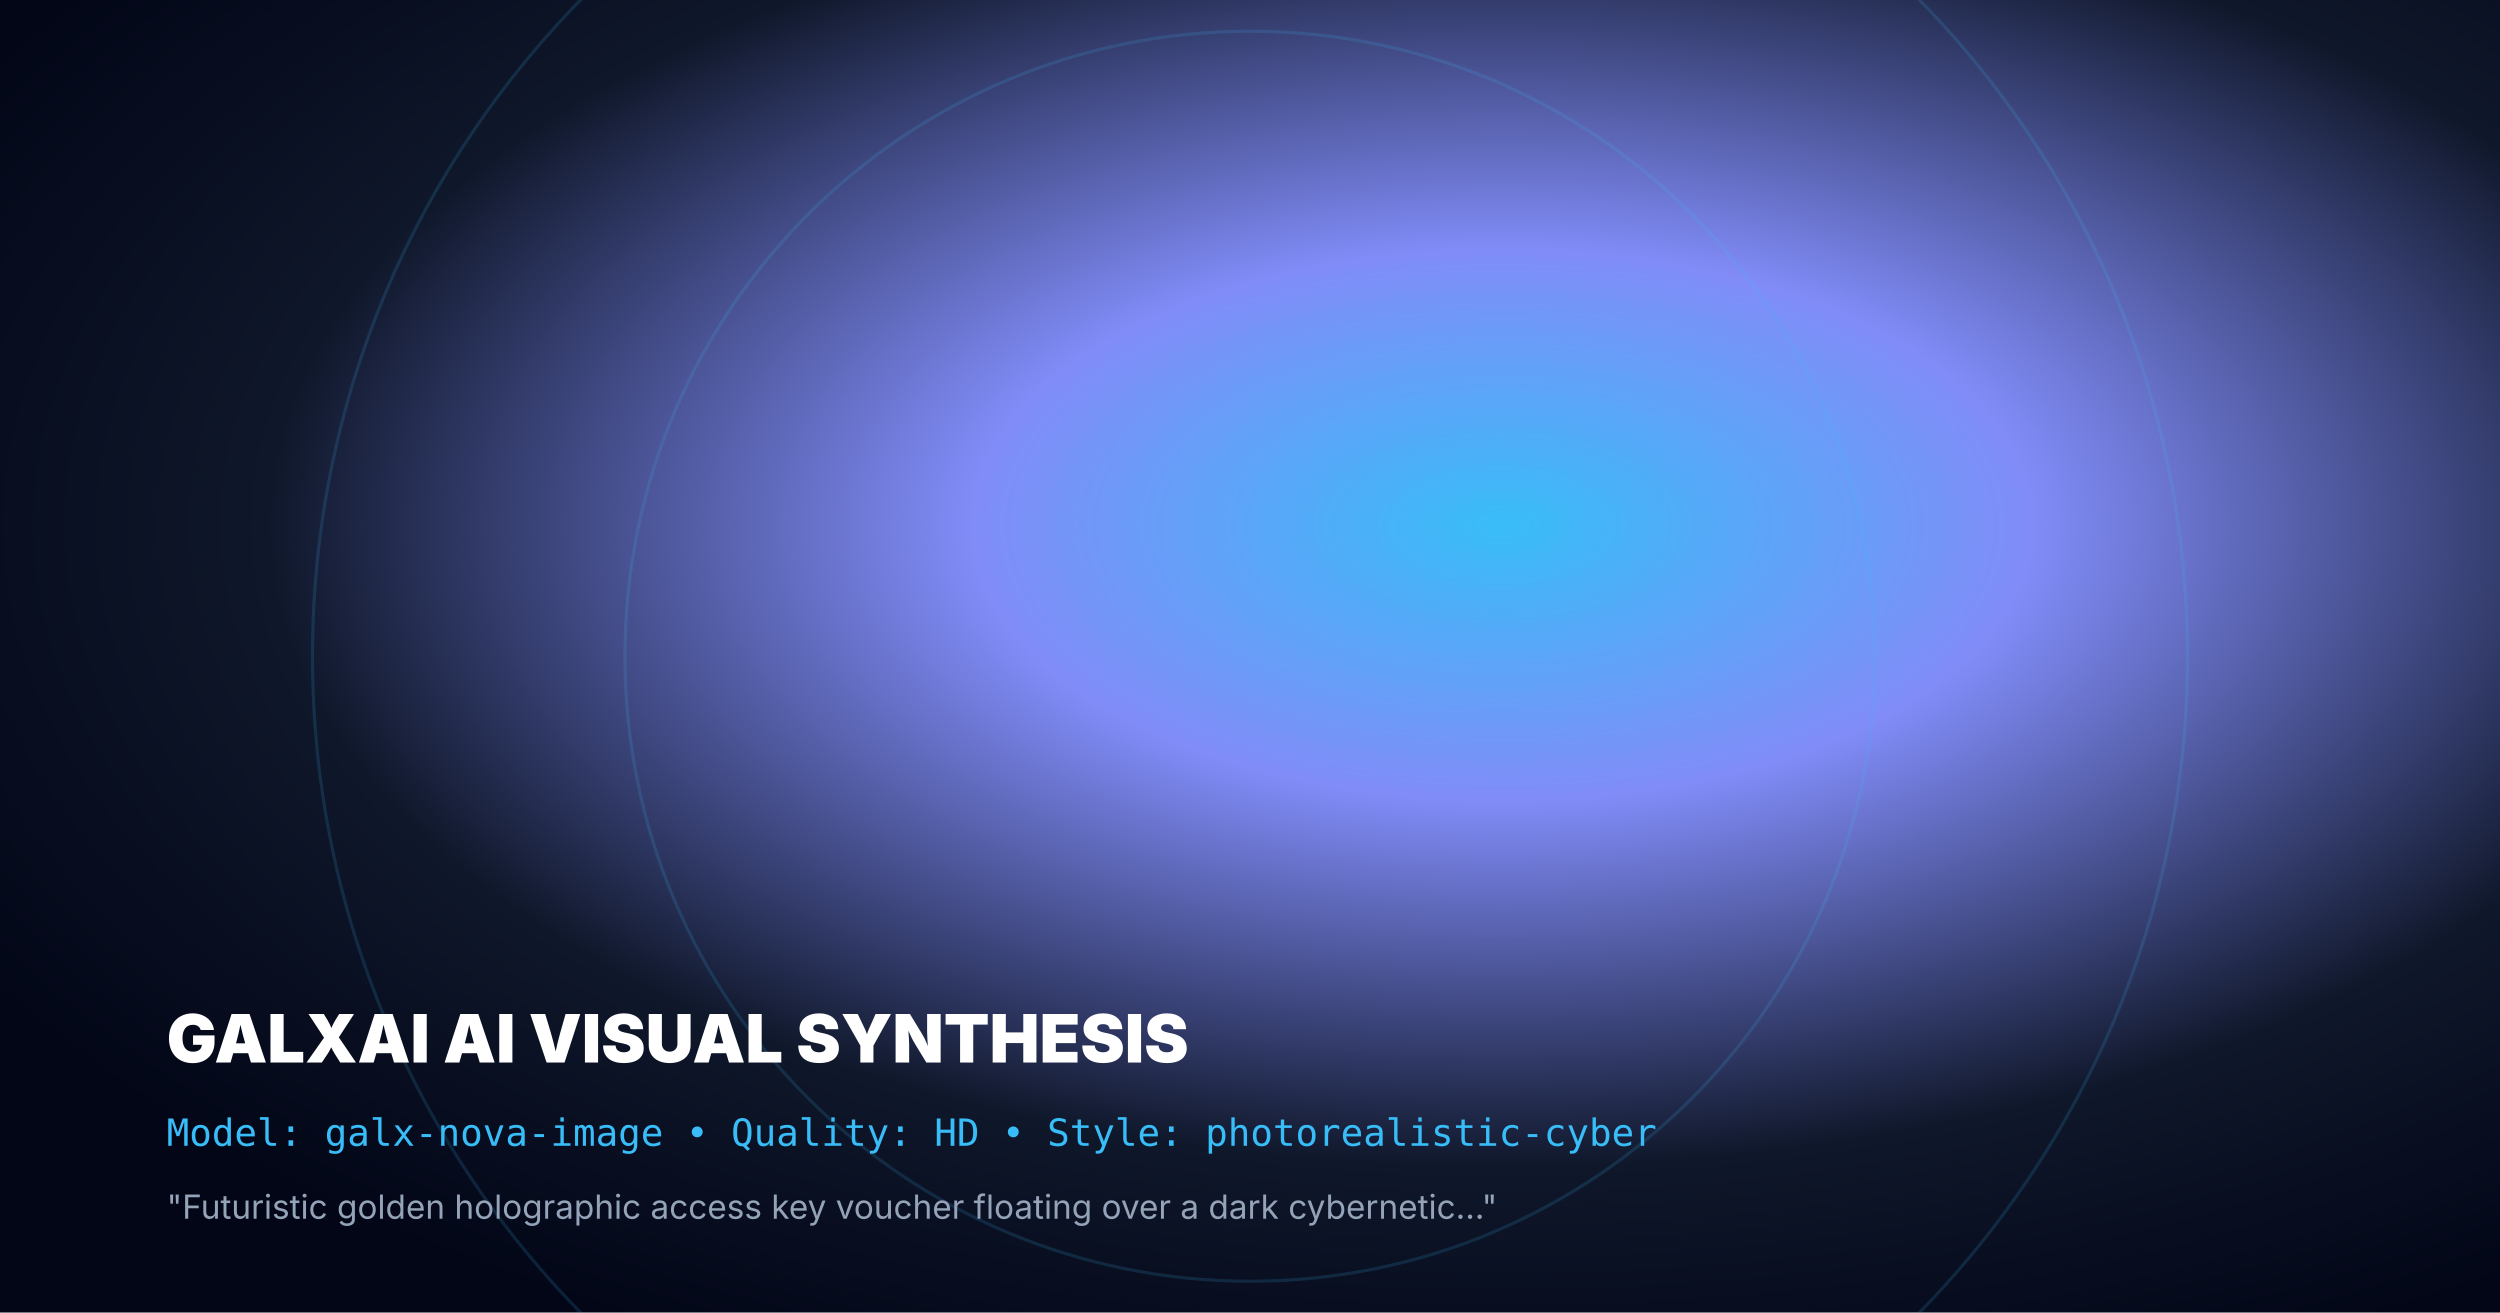
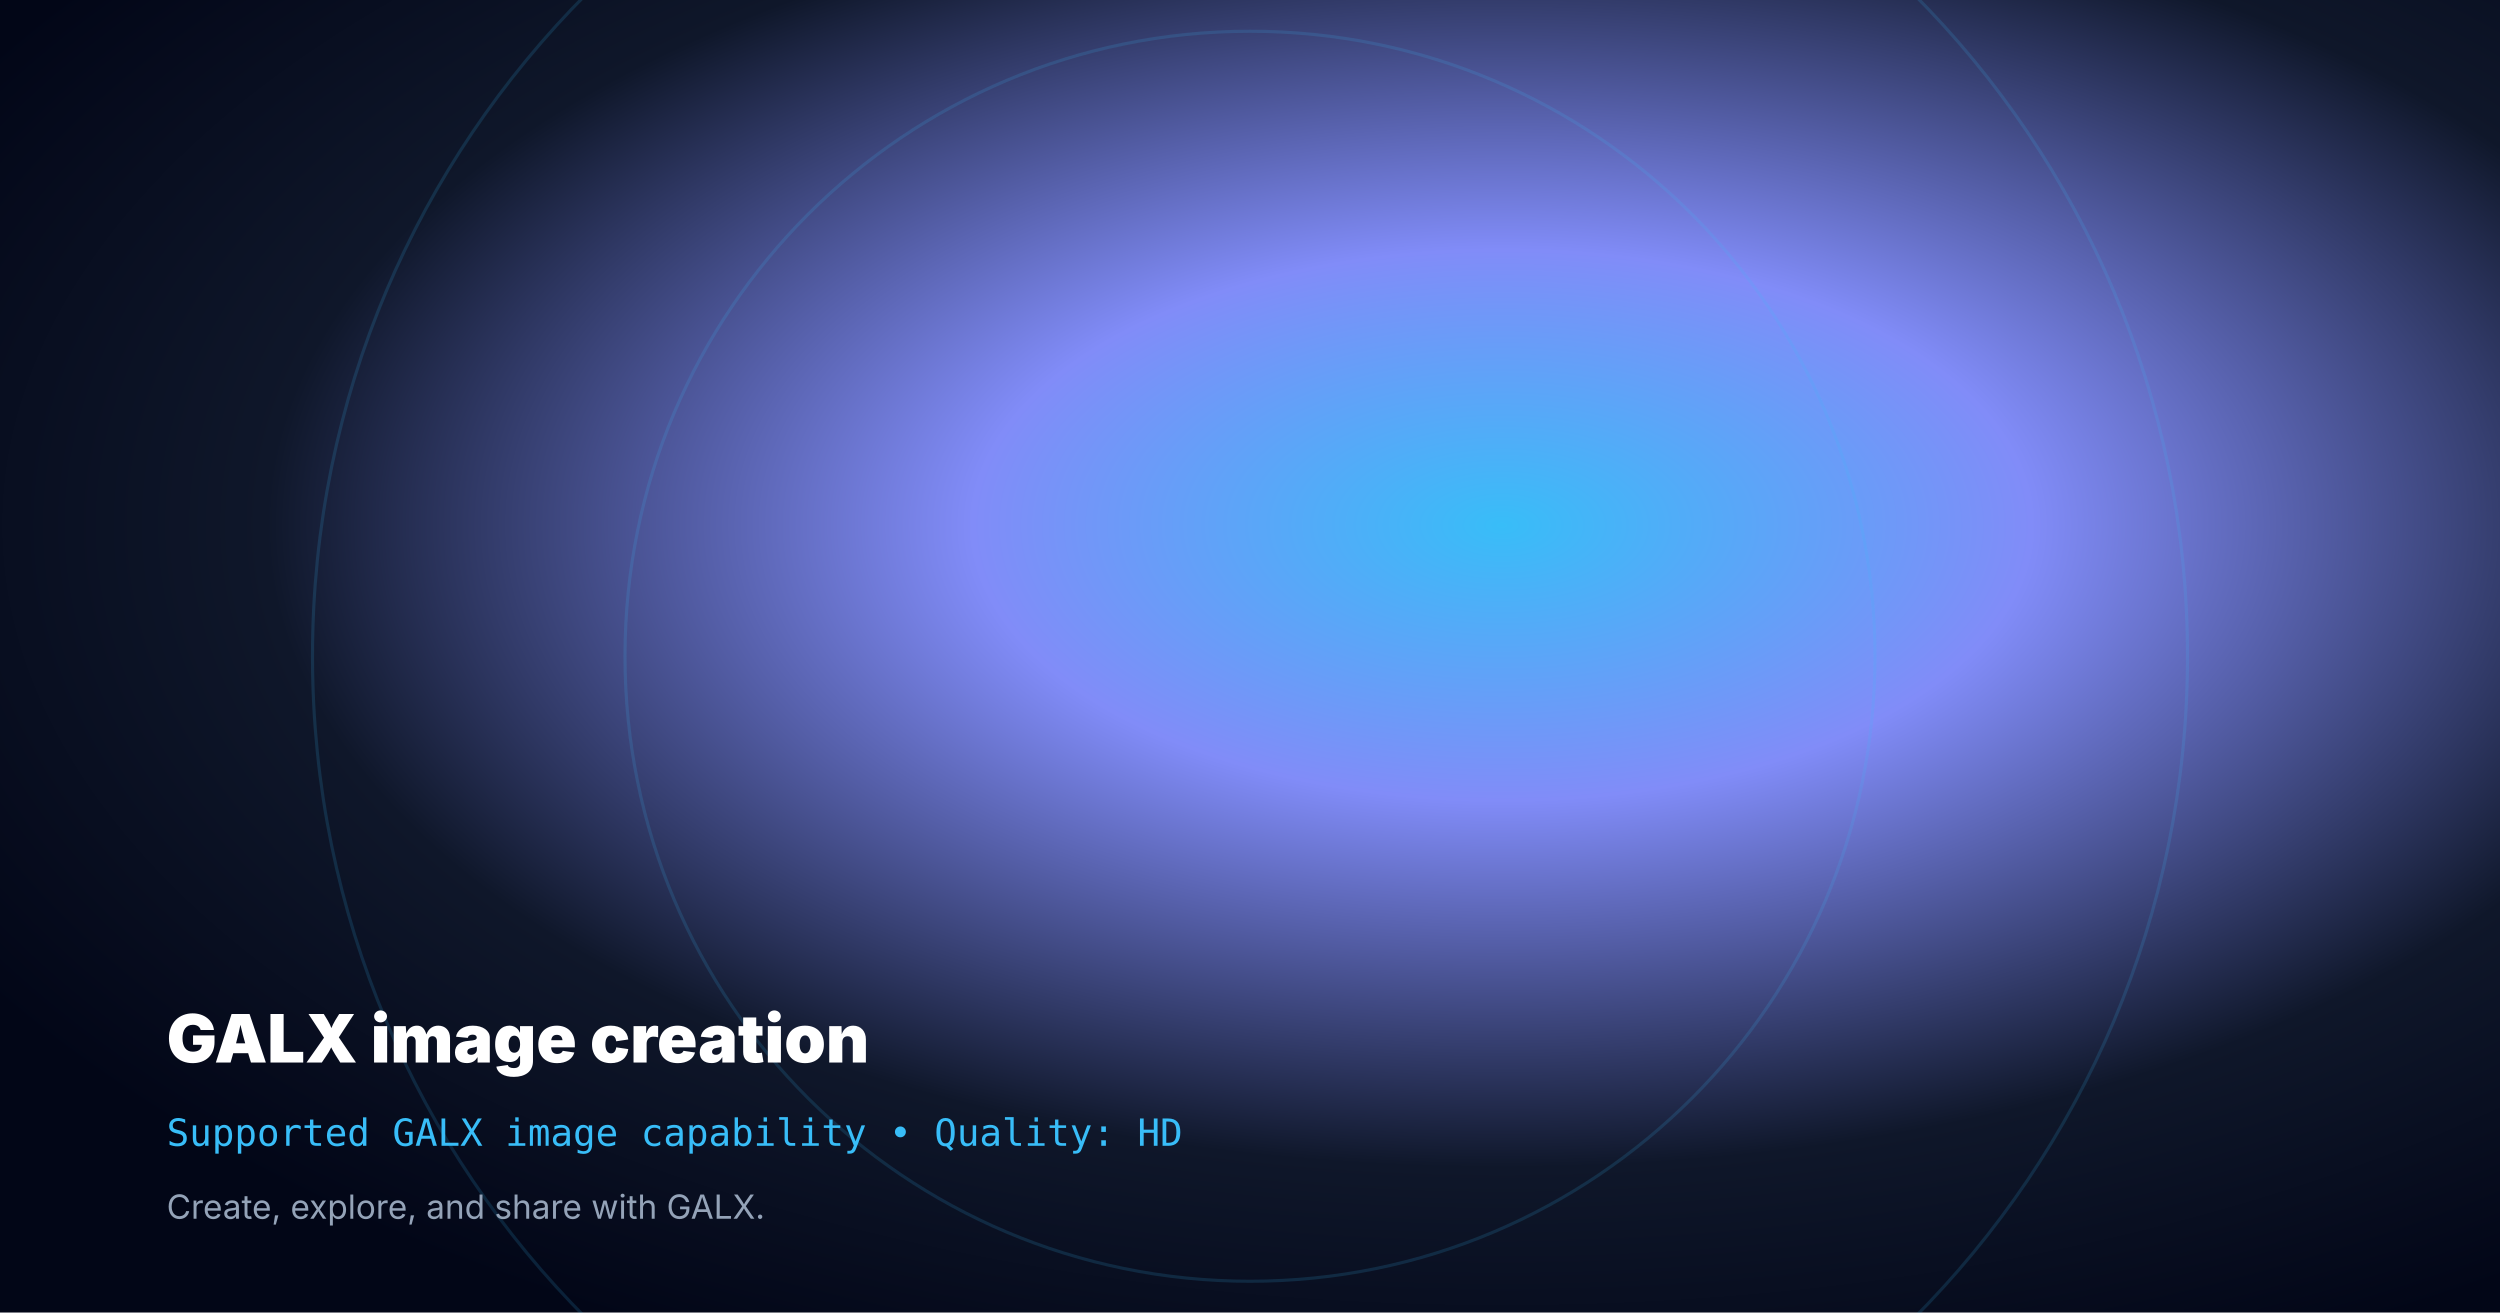
<svg xmlns="http://www.w3.org/2000/svg" viewBox="0 0 1200 630" width="1200" height="630">
  <defs>
    <radialGradient id="ai-glow-ai_img_1787787780209_d997e53f" cx="60%" cy="40%" r="70%">
      <stop offset="0%" stop-color="#38bdf8" />
      <stop offset="30%" stop-color="#818cf8" />
      <stop offset="70%" stop-color="#0f172a" />
      <stop offset="100%" stop-color="#020617" />
    </radialGradient>
    <filter id="ai-blur-ai_img_1787787780209_d997e53f">
      <feGaussianBlur stdDeviation="30" />
    </filter>
  </defs>
  <rect width="1200" height="630" fill="url(#ai-glow-ai_img_1787787780209_d997e53f)" />
  <g opacity="0.15" stroke="#38bdf8" stroke-width="1.5">
    <circle cx="600" cy="315" r="300" fill="none" />
    <circle cx="600" cy="315" r="450" fill="none" />
  </g>
-   <text x="80" y="510" font-family="-apple-system,BlinkMacSystemFont,sans-serif" font-size="32" font-weight="900" fill="#ffffff">GALXAI AI VISUAL SYNTHESIS</text>
-   <text x="80" y="550" font-family="monospace" font-size="18" fill="#38bdf8">Model: galx-nova-image • Quality: HD • Style: photorealistic-cyber</text>
-   <text x="80" y="585" font-family="-apple-system,BlinkMacSystemFont,sans-serif" font-size="16" fill="#94a3b8">"Futuristic golden holographic access key voucher floating over a dark cybernetic..."</text>
+   <text x="80" y="510" font-family="-apple-system,BlinkMacSystemFont,sans-serif" font-size="32" font-weight="900" fill="#ffffff">GALX image creation</text>
+   <text x="80" y="550" font-family="monospace" font-size="18" fill="#38bdf8">Supported GALX image capability • Quality: HD</text>
+   <text x="80" y="585" font-family="-apple-system,BlinkMacSystemFont,sans-serif" font-size="16" fill="#94a3b8">Create, explore, and share with GALX.</text>
</svg>
